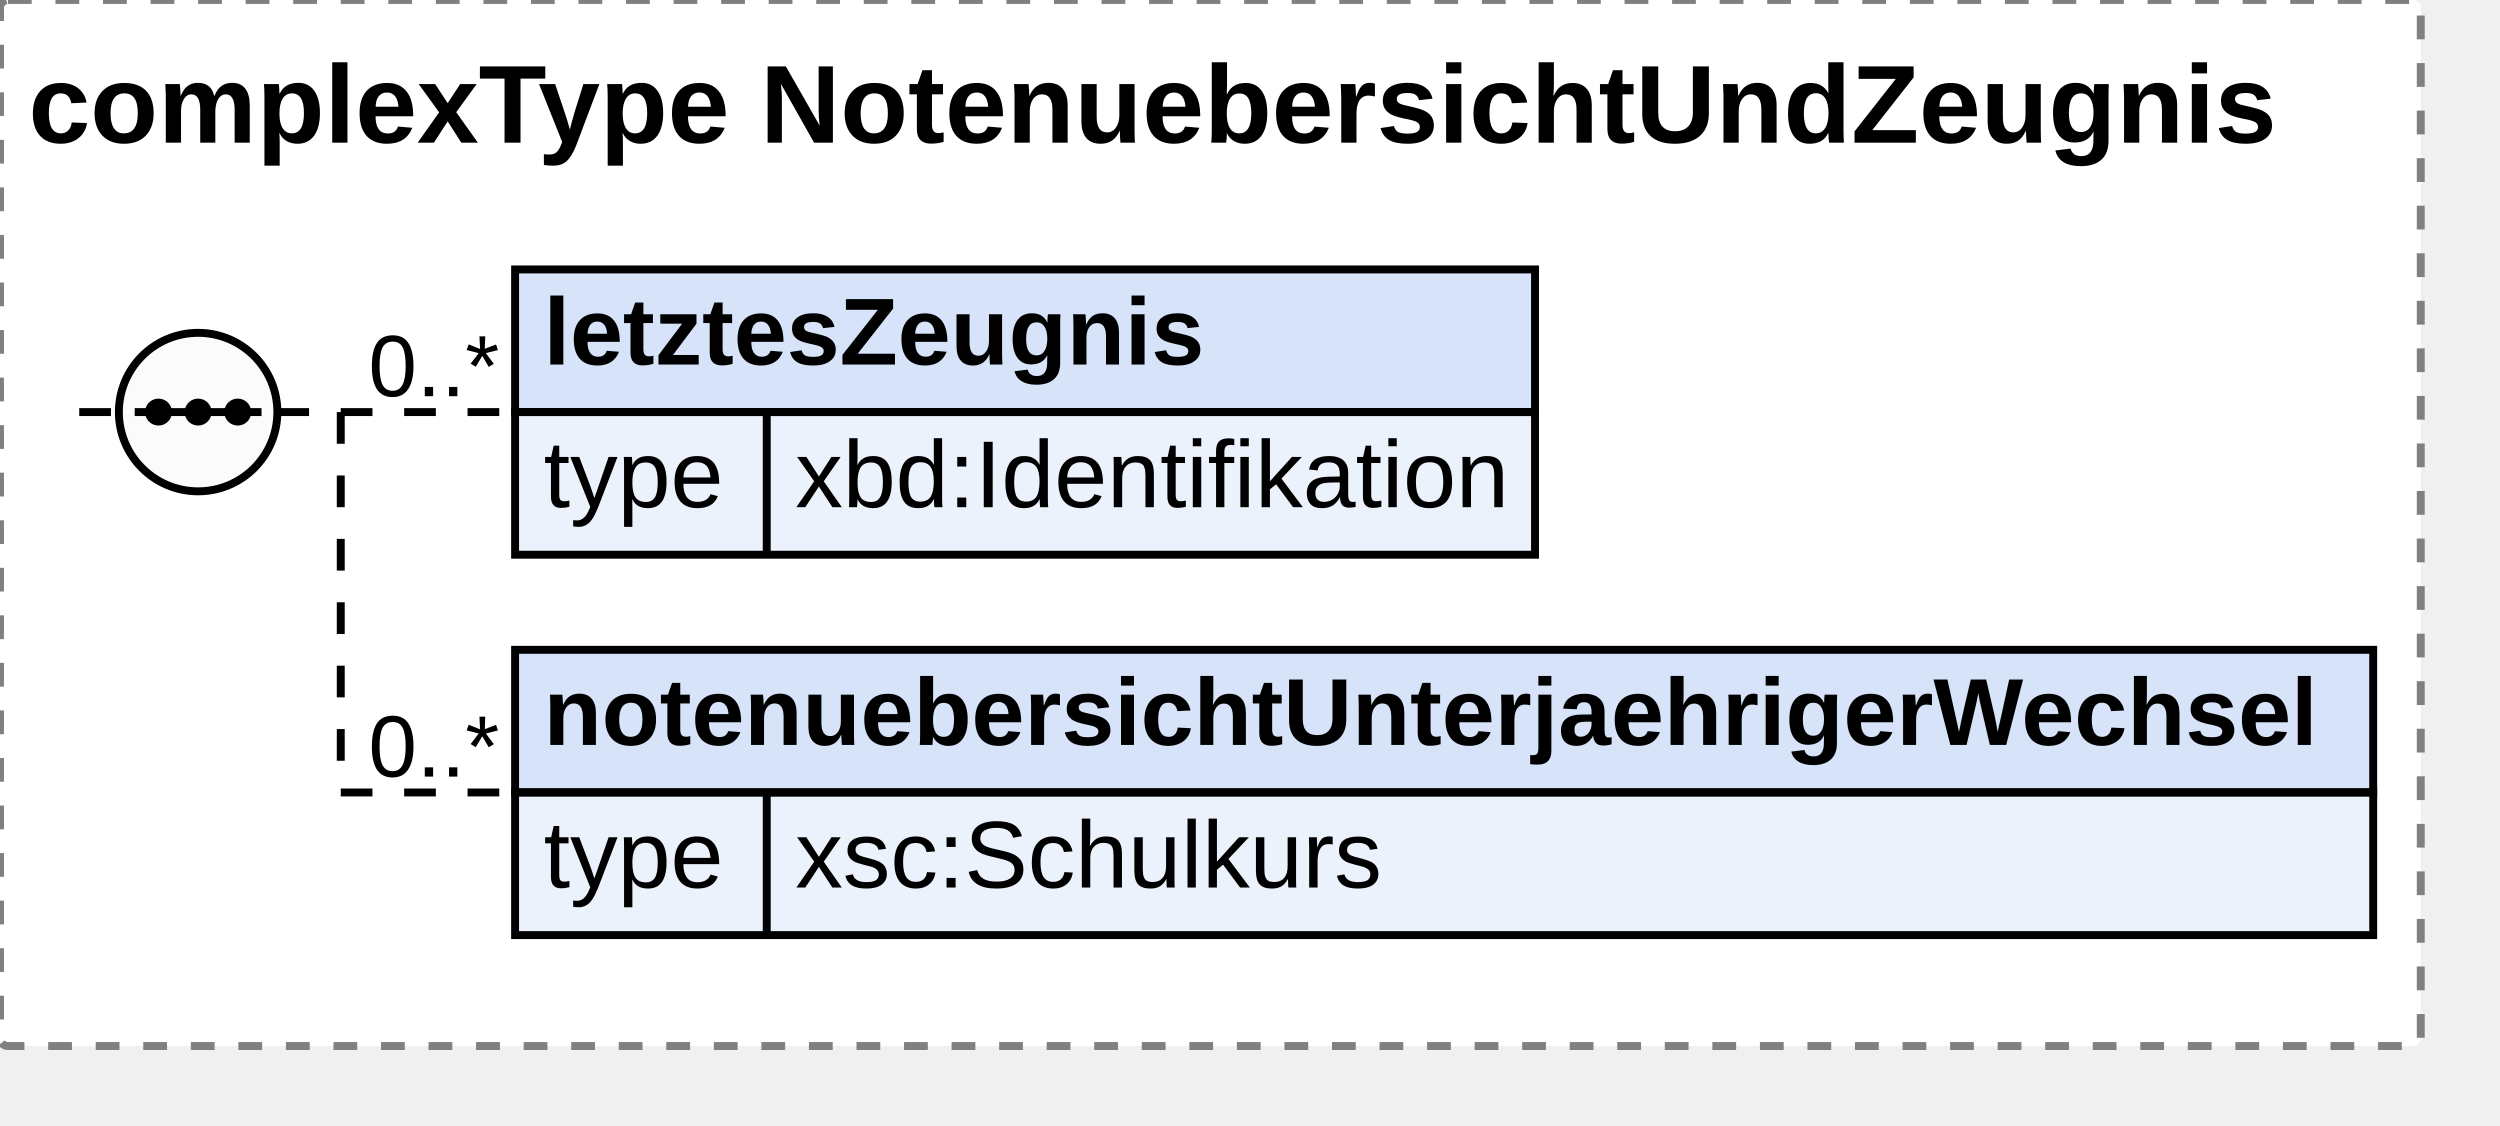
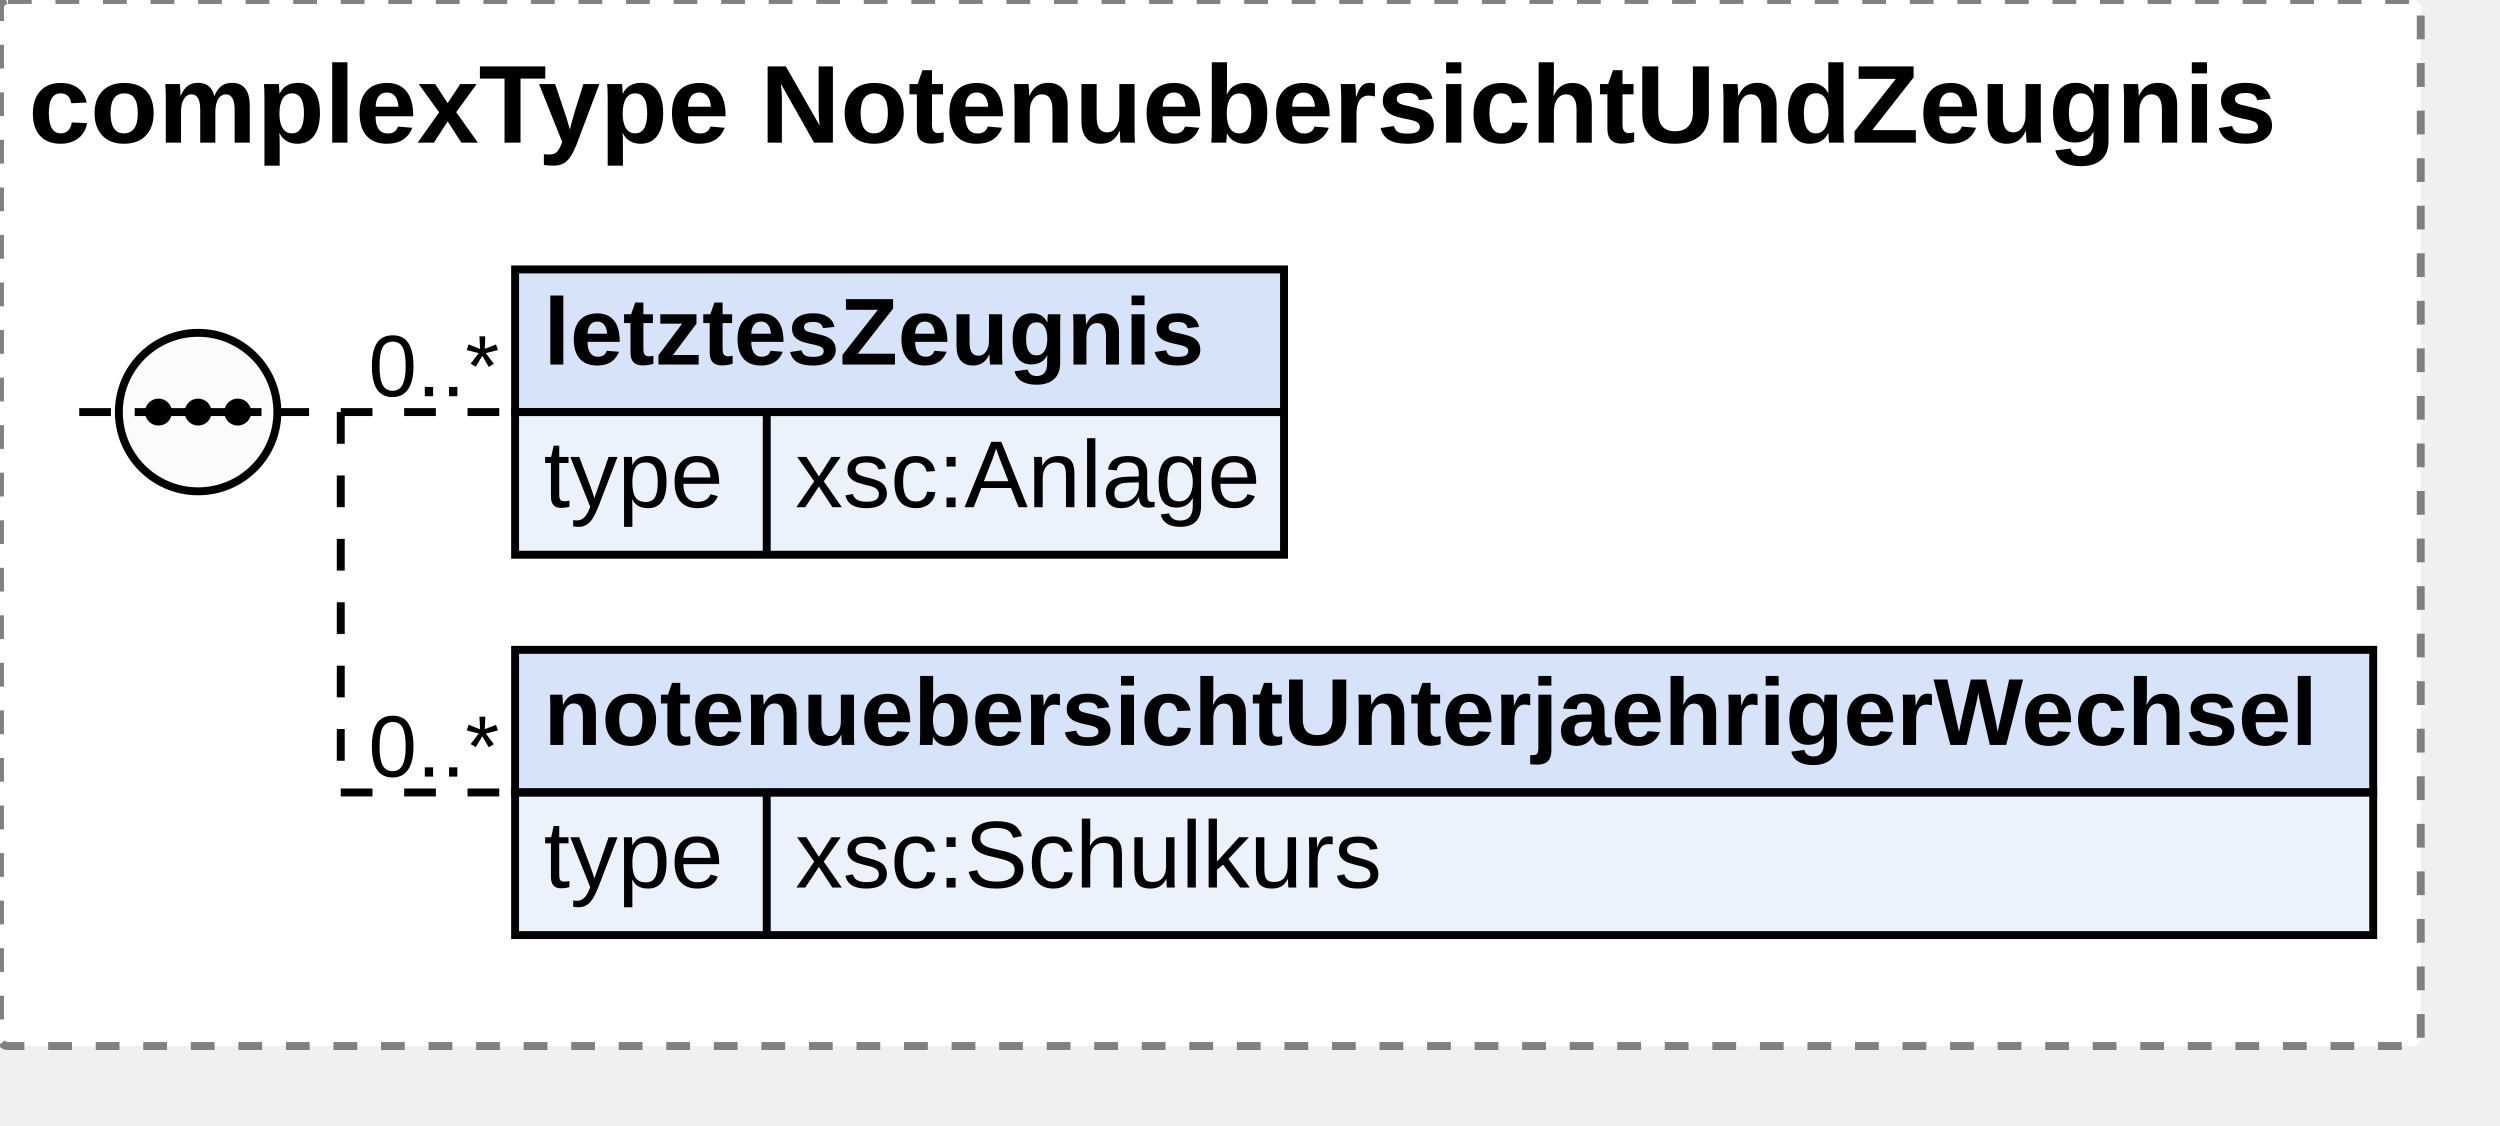
<svg xmlns="http://www.w3.org/2000/svg" width="315.472" height="142">
  <defs>
    <style type="text/css">
                        text {
                            font-family: 'Arial';
                            fill: black;
                        }
                        text.at {
                            font-family: 'Arial';
                            fill: rgb(242, 152, 0);
                        }
                        line {
                            stroke: black;
                        }
                        line.type-structure {
                            stroke: black;
                        }
                        line.type-structure-optional {
                            stroke: black;
                            stroke-dasharray: 4, 4;
                        }
                        rect.attribute-upper {
                            stroke: black;
                            fill: rgb(255, 239, 211);
                        }
                        rect.element-upper {
                            stroke: black;
                            fill: rgb(215, 227, 249);
                        }
                        rect.element-lower {
                            stroke: black;
                            fill: rgb(236, 242, 252);
                        }
                        a text {
                            fill: black;
                        } 
                    </style>
  </defs>
  <rect width="305.472" height="132" stroke-dasharray="3,3" rx="1" ry="1" style="stroke: grey;fill: white;" />
  <text font-size="14" x="3.6" y="18" font-weight="bold">complexType NotenuebersichtUndZeugnis</text>
  <g transform="translate(10,34)">
    <g transform="translate(55,0)">
-       <rect width="128.703" height="18" class="element-upper" />
-       <rect width="128.703" height="18" y="18" class="element-lower" />
+       <rect width="97.031" height="18" class="element-upper" />
+       <rect width="97.031" height="18" y="18" class="element-lower" />
      <text font-size="12" x="3.6" y="12" font-weight="bold">letztesZeugnis</text>
-       <line x1="0" y1="18" x2="128.703" y2="18" />
+       <line x1="0" y1="18" x2="97.031" y2="18" />
      <text font-size="12" fill="grey" x="3.6" y="30">type</text>
      <line x1="31.753" y1="18" x2="31.753" y2="36" />
-       <text font-size="12" x="35.353" y="30">xbd:Identifikation</text>
-       <g transform="translate(128.7031,0)" />
+       <text font-size="12" x="35.353" y="30">xsc:Anlage</text>
+       <g transform="translate(97.03125,0)" />
    </g>
    <line x1="33" y1="18" x2="55" y2="18" class="type-structure-optional" />
    <text font-size="11" fill="black" x="53" y="16" text-anchor="end">0..*</text>
    <line x1="33" y1="18" x2="33" y2="18" class="type-structure-optional" />
    <g transform="translate(55,48)">
      <rect width="234.472" height="18" class="element-upper" />
      <rect width="234.472" height="18" y="18" class="element-lower" />
      <text font-size="12" x="3.6" y="12" font-weight="bold">notenuebersichtUnterjaehrigerWechsel</text>
      <line x1="0" y1="18" x2="234.472" y2="18" />
      <text font-size="12" fill="grey" x="3.6" y="30">type</text>
      <line x1="31.753" y1="18" x2="31.753" y2="36" />
      <text font-size="12" x="35.353" y="30">xsc:Schulkurs</text>
      <g transform="translate(234.4719,0)" />
    </g>
    <line x1="33" y1="66" x2="55" y2="66" class="type-structure-optional" />
    <text font-size="11" fill="black" x="53" y="64" text-anchor="end">0..*</text>
    <line x1="33" y1="18" x2="33" y2="66" class="type-structure-optional" />
    <circle cx="15" cy="18" r="10" stroke="black" fill="rgb(251, 251, 251)" />
    <line x1="0" y1="18" x2="5" y2="18" class="type-structure-optional" />
    <line x1="25" y1="18" x2="33" y2="18" class="type-structure-optional" />
    <circle cx="10" cy="18" r="1.2" stroke="black" fill="black" />
    <circle cx="15" cy="18" r="1.2" stroke="black" fill="black" />
    <circle cx="20" cy="18" r="1.2" stroke="black" fill="black" />
    <line x1="7" y1="18" x2="23" y2="18" />
  </g>
</svg>
